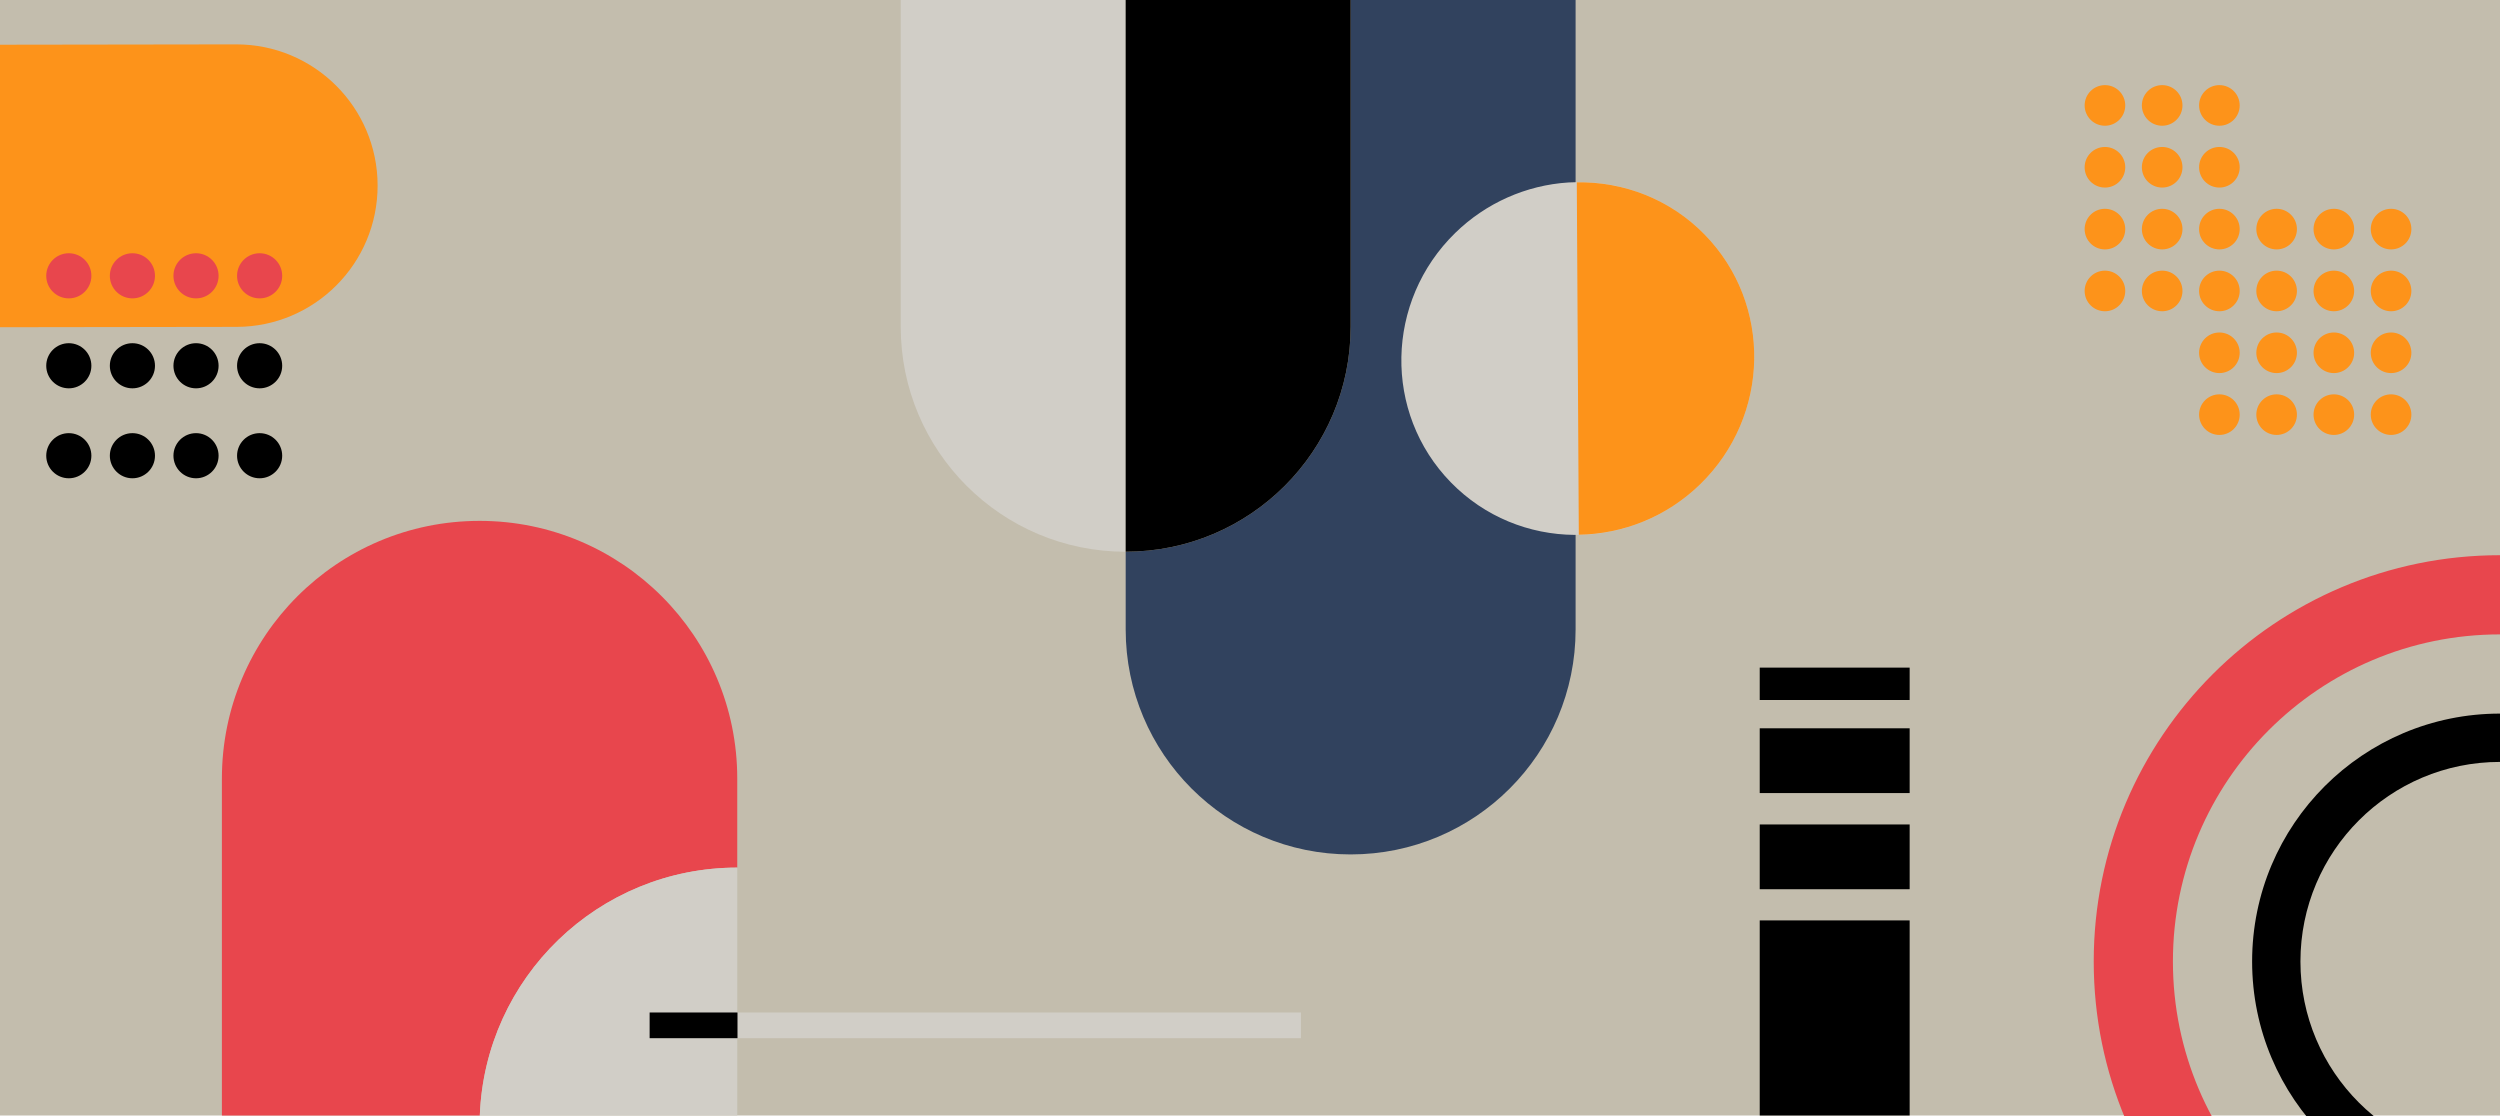
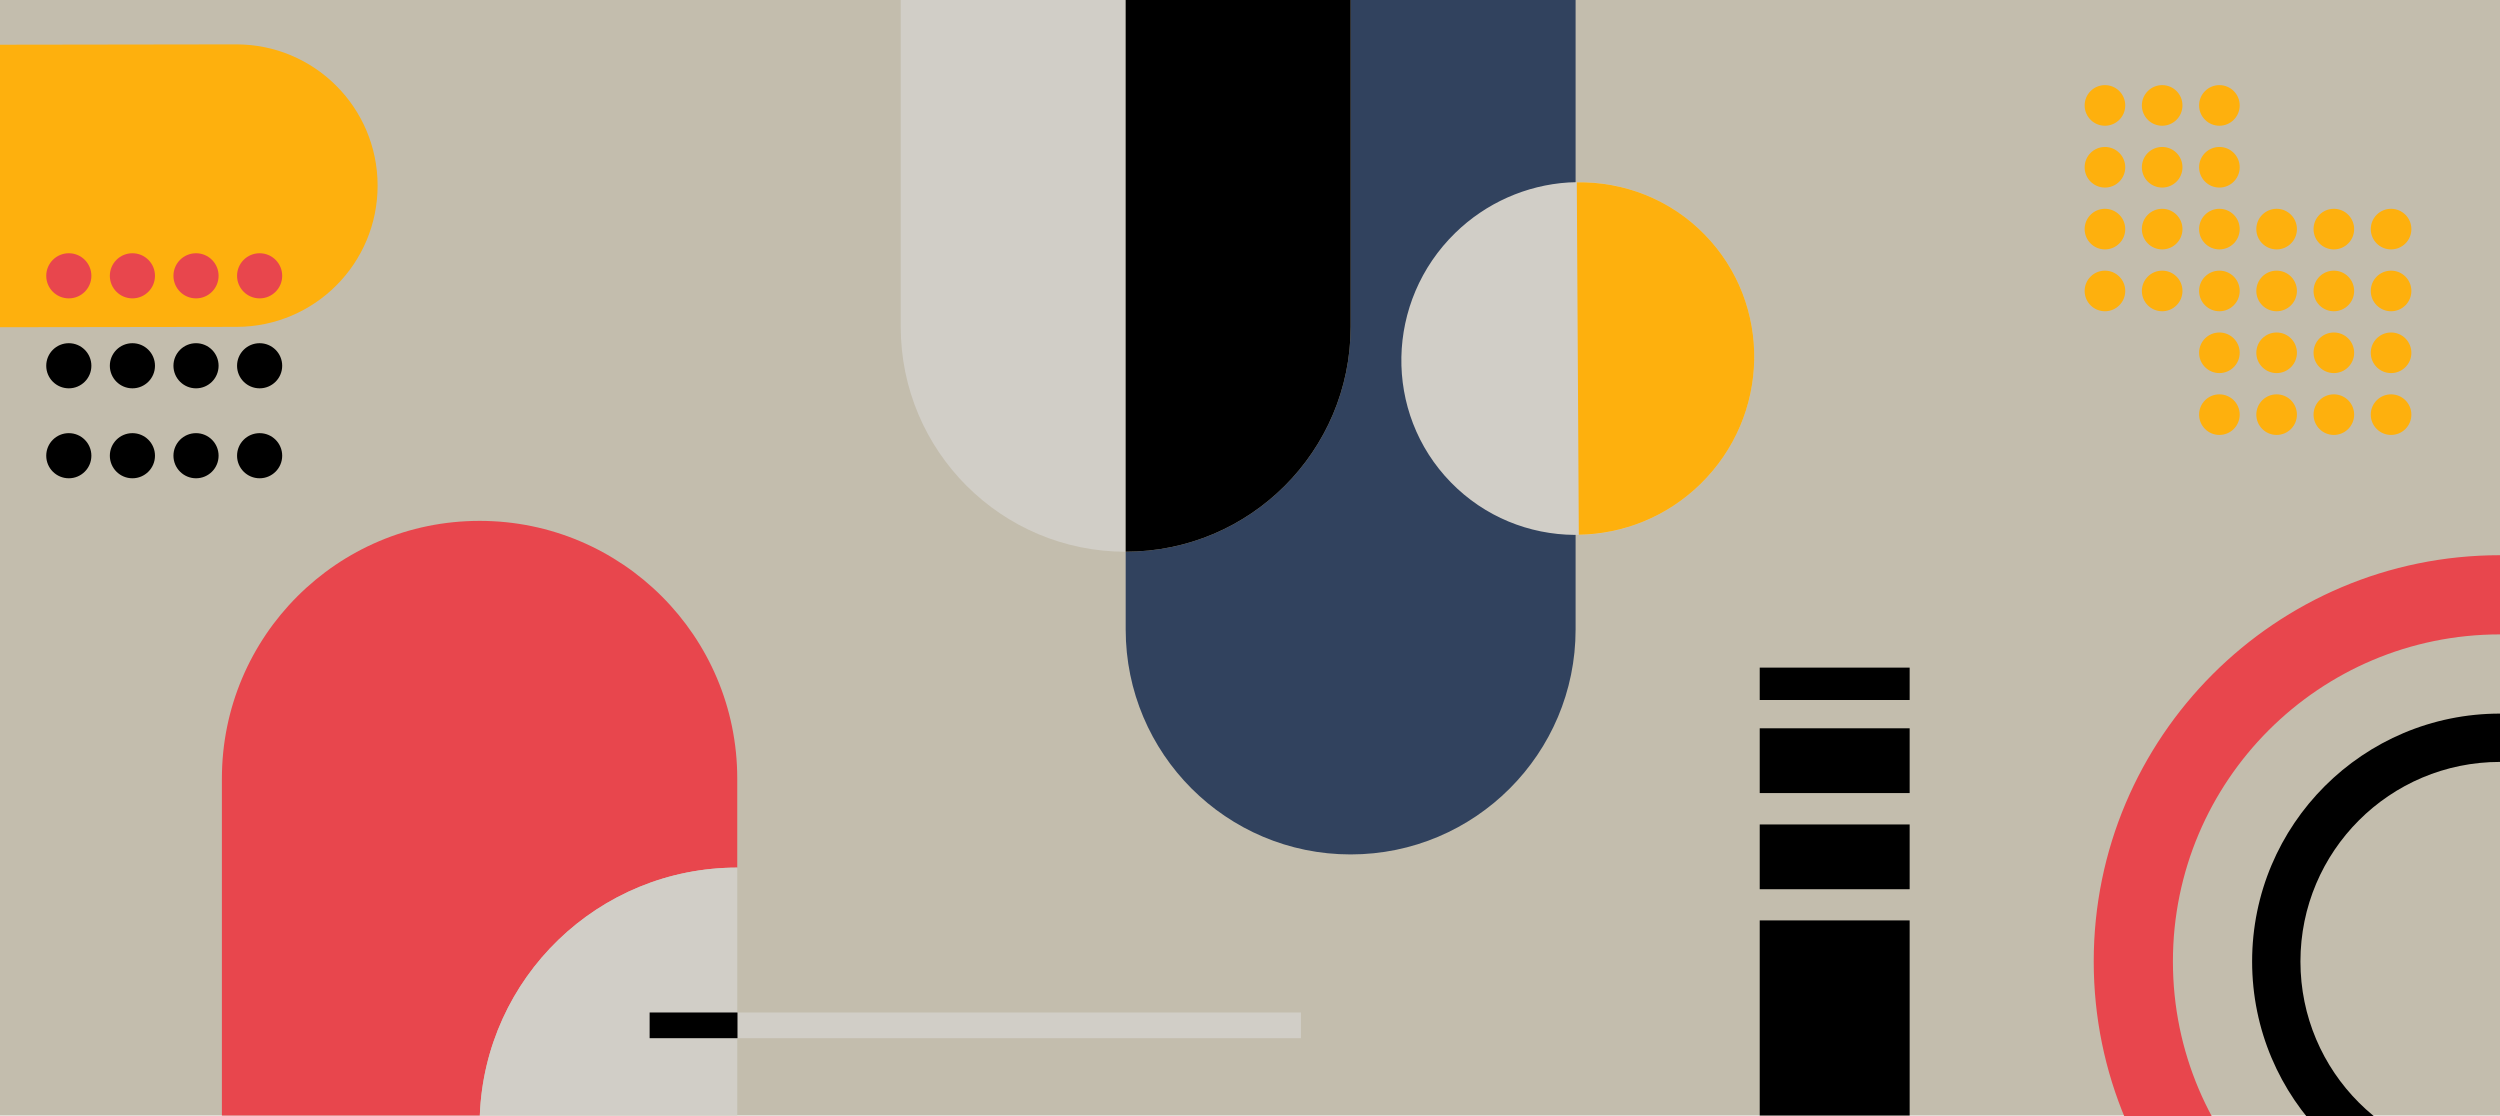
<svg xmlns="http://www.w3.org/2000/svg" xmlns:xlink="http://www.w3.org/1999/xlink" version="1.1" x="0px" y="0px" viewBox="0 0 948 423" xml:space="preserve" id="svg58" width="948" height="423">
  <defs id="defs58">
    <defs id="defs1">
      <rect id="SVGID_1_" width="752" height="423" x="0" y="0" />
    </defs>
    <clipPath id="SVGID_00000129186441618515793110000010375839872262253997_">
      <use xlink:href="#SVGID_1_" style="overflow:visible" id="use1" />
    </clipPath>
    <clipPath clipPathUnits="userSpaceOnUse" id="clipPath58">
      <g id="g59">
        <use xlink:href="#SVGID_1_" style="overflow:visible" id="use59" />
      </g>
    </clipPath>
    <clipPath clipPathUnits="userSpaceOnUse" id="clipPath59">
      <g id="g60" transform="rotate(44.25857)">
        <use xlink:href="#SVGID_1_" style="overflow:visible" id="use60" />
      </g>
    </clipPath>
    <clipPath clipPathUnits="userSpaceOnUse" id="clipPath61">
      <g id="g62">
        <use xlink:href="#SVGID_1_" style="overflow:visible" id="use62" />
      </g>
    </clipPath>
    <clipPath clipPathUnits="userSpaceOnUse" id="clipPath75">
      <g id="g76">
        <use xlink:href="#SVGID_1_" style="overflow:visible" id="use76" />
      </g>
    </clipPath>
    <clipPath clipPathUnits="userSpaceOnUse" id="clipPath76">
      <g id="g77">
        <use xlink:href="#SVGID_1_" style="overflow:visible" id="use77" />
      </g>
    </clipPath>
    <clipPath clipPathUnits="userSpaceOnUse" id="clipPath78">
      <g id="g79">
        <use xlink:href="#SVGID_1_" style="overflow:visible" id="use79" />
      </g>
    </clipPath>
    <clipPath clipPathUnits="userSpaceOnUse" id="clipPath79">
      <g id="g80">
        <use xlink:href="#SVGID_1_" style="overflow:visible" id="use80" />
      </g>
    </clipPath>
    <clipPath clipPathUnits="userSpaceOnUse" id="clipPath80">
      <g id="g81">
        <use xlink:href="#SVGID_1_" style="overflow:visible" id="use81" />
      </g>
    </clipPath>
    <clipPath clipPathUnits="userSpaceOnUse" id="clipPath82">
      <g id="g83">
        <use xlink:href="#SVGID_1_" style="overflow:visible" id="use83" />
      </g>
    </clipPath>
    <clipPath clipPathUnits="userSpaceOnUse" id="clipPath83">
      <g id="g84">
        <use xlink:href="#SVGID_1_" style="overflow:visible" id="use84" />
      </g>
    </clipPath>
    <clipPath clipPathUnits="userSpaceOnUse" id="clipPath85">
      <g id="g86">
        <use xlink:href="#SVGID_1_" style="overflow:visible" id="use86" />
      </g>
    </clipPath>
    <clipPath clipPathUnits="userSpaceOnUse" id="clipPath86">
      <g id="g87">
        <use xlink:href="#SVGID_1_" style="overflow:visible" id="use87" />
      </g>
    </clipPath>
    <clipPath clipPathUnits="userSpaceOnUse" id="clipPath90">
      <g id="g92">
        <g id="g91">
          <use xlink:href="#SVGID_1_" style="overflow:visible" id="use90" />
        </g>
      </g>
    </clipPath>
    <clipPath clipPathUnits="userSpaceOnUse" id="clipPath92">
      <g id="g94">
        <g id="g93">
          <use xlink:href="#SVGID_1_" style="overflow:visible" id="use92" />
        </g>
      </g>
    </clipPath>
    <clipPath clipPathUnits="userSpaceOnUse" id="clipPath94">
      <g id="g96">
        <g id="g95">
          <use xlink:href="#SVGID_1_" style="overflow:visible" id="use94" />
        </g>
      </g>
    </clipPath>
  </defs>
  <path d="M 0,0 V 423 H 948 V 0 Z" style="fill:#c3bdad" id="path16" />
  <path d="m 948,210.531 c -85.085,0 -154.061,68.977 -154.061,154.062 0,85.086 68.976,154.061 154.061,154.061 v -30.031 c -68.5,0 -124.031,-55.53 -124.031,-124.029 0,-68.502 55.531,-124.031 124.031,-124.031 z" style="fill:#e8464d" id="path94" />
  <path d="m 948,270.596 c -51.913,0 -93.996,42.084 -93.996,93.998 0,51.913 42.082,93.996 93.996,93.996 v -18.322 c -41.794,0 -75.674,-33.88 -75.674,-75.674 0,-41.794 33.88,-75.676 75.674,-75.676 z" style="" id="path95" />
  <path d="m 181.855,197.516 c -53.967,0 -97.713,43.749 -97.713,97.713 L 84.141,423 h 97.805 c 1.956,-52.244 44.903,-94.004 97.621,-94.004 v -33.768 c 0,-53.964 -43.744,-97.713 -97.711,-97.713 z" style="fill:#e8464d" id="path103" />
  <path d="m 279.566,328.996 c -52.717,0 -95.665,41.76 -97.621,94.004 h 97.621 z" style="fill:#d1cec7" id="path102" />
  <path d="m 512.162,0 v 123.912 c 0,47.113 -38.192,85.305 -85.303,85.305 v 29.479 c 0,47.11 38.19,85.303 85.303,85.303 47.114,-10e-4 85.305,-38.193 85.305,-85.303 V 0 Z" style="fill:#31425e" id="path65" />
  <path d="m 341.557,0 v 123.912 c 0,47.113 38.192,85.305 85.305,85.305 V 0 Z" style="fill:#d1cec7" id="path63" />
  <path d="m 426.859,0 v 209.215 c 47.111,0 85.305,-38.19 85.305,-85.303 V 0 Z" style="" id="path64" />
  <path d="m 594.748,69.191 a 66.539,67.255 45.741 0 0 -42.885,19.098 66.539,67.255 45.741 0 0 -1.73,94.594 66.539,67.255 45.741 0 0 94.605,0.717 66.539,67.255 45.741 0 0 1.73,-94.592 66.539,67.255 45.741 0 0 -51.721,-19.816 z" style="fill:#d1cec7" id="path66" />
-   <path d="m 597.92,69.131 0.764,133.643 c 16.588,-0.27 33.171,-6.612 46.055,-19.166 26.603,-25.924 27.379,-68.274 1.732,-94.594 C 633.247,75.443 615.579,68.841 597.92,69.131 Z" style="fill:#fd931a" id="path67" />
-   <path d="m 89.551,16.828 -149.875,0.219 0.154,107.123 149.875,-0.217 c 29.584,-0.043 53.527,-24.057 53.484,-53.641 -0.042,-29.579 -24.055,-53.527 -53.639,-53.484 z" style="fill:#fd931a" id="path15" />
+   <path d="m 597.92,69.131 0.764,133.643 c 16.588,-0.27 33.171,-6.612 46.055,-19.166 26.603,-25.924 27.379,-68.274 1.732,-94.594 C 633.247,75.443 615.579,68.841 597.92,69.131 Z" style="fill:#feb00d;fill-opacity:1" id="path67" />
+   <path d="m 89.551,16.828 -149.875,0.219 0.154,107.123 149.875,-0.217 c 29.584,-0.043 53.527,-24.057 53.484,-53.641 -0.042,-29.579 -24.055,-53.527 -53.639,-53.484 z" style="fill:#feb00d;fill-opacity:1" id="path15" />
  <path d="m 98.449,96.031 c -4.725,0 -8.557,3.829 -8.557,8.557 0,4.728 3.832,8.557 8.557,8.557 4.727,0 8.559,-3.829 8.559,-8.557 0,-4.727 -3.831,-8.557 -8.559,-8.557 z" style="fill:#e8464d" id="path62" />
  <path d="m 74.332,96.031 c -4.728,0 -8.561,3.829 -8.561,8.557 0,4.728 3.833,8.557 8.561,8.557 4.725,0 8.557,-3.829 8.557,-8.557 0,-4.727 -3.832,-8.557 -8.557,-8.557 z" style="fill:#e8464d" id="path61" />
  <path d="m 50.211,96.031 c -4.725,0 -8.559,3.829 -8.559,8.557 0,4.728 3.834,8.557 8.559,8.557 4.728,0 8.559,-3.829 8.559,-8.557 0,-4.727 -3.831,-8.557 -8.559,-8.557 z" style="fill:#e8464d" id="path60" />
  <path d="m 26.094,96.031 c -4.728,0 -8.561,3.829 -8.561,8.557 0,4.728 3.833,8.557 8.561,8.557 4.725,0 8.557,-3.829 8.557,-8.557 0,-4.727 -3.832,-8.557 -8.557,-8.557 z" style="fill:#e8464d" id="path59" />
  <path d="m 98.449,130.141 c -4.725,0 -8.557,3.83 -8.557,8.557 0,4.728 3.832,8.558 8.557,8.557 4.727,0 8.559,-3.829 8.559,-8.557 0,-4.727 -3.831,-8.557 -8.559,-8.557 z" style="" id="path58" />
  <path d="m 74.332,130.141 c -4.728,0 -8.561,3.83 -8.561,8.557 0,4.728 3.833,8.558 8.561,8.557 4.725,0 8.557,-3.829 8.557,-8.557 0,-4.727 -3.832,-8.557 -8.557,-8.557 z" style="" id="path57" />
  <path d="m 50.211,130.141 c -4.725,0 -8.559,3.83 -8.559,8.557 0,4.728 3.834,8.558 8.559,8.557 4.728,0 8.559,-3.829 8.559,-8.557 0,-4.727 -3.831,-8.557 -8.559,-8.557 z" style="" id="path56" />
  <path d="m 26.094,130.141 c -4.728,0 -8.561,3.83 -8.561,8.557 0,4.728 3.833,8.558 8.561,8.557 4.725,0 8.557,-3.829 8.557,-8.557 0,-4.727 -3.832,-8.557 -8.557,-8.557 z" style="" id="path55" />
  <path d="m 98.449,164.25 c -4.725,0 -8.557,3.83 -8.557,8.557 0,4.728 3.832,8.557 8.557,8.557 4.727,0 8.559,-3.829 8.559,-8.557 0,-4.727 -3.831,-8.557 -8.559,-8.557 z" style="" id="path28" />
  <path d="m 74.332,164.25 c -4.728,0 -8.561,3.83 -8.561,8.557 0,4.728 3.833,8.557 8.561,8.557 4.725,0 8.557,-3.829 8.557,-8.557 0,-4.727 -3.832,-8.557 -8.557,-8.557 z" style="" id="path27" />
  <path d="m 50.211,164.25 c -4.725,0 -8.559,3.83 -8.559,8.557 0,4.728 3.834,8.557 8.559,8.557 4.728,0 8.559,-3.829 8.559,-8.557 0,-4.727 -3.831,-8.557 -8.559,-8.557 z" style="" id="path26" />
  <path d="m 26.094,164.25 c -4.728,0 -8.561,3.83 -8.561,8.557 0,4.728 3.833,8.557 8.561,8.557 4.725,0 8.557,-3.829 8.557,-8.557 0,-4.727 -3.832,-8.557 -8.557,-8.557 z" style="" id="path25" />
  <path d="M 667.285,349.02 V 423 h 56.855 v -73.98 z" style="" id="path99" />
  <path d="m 667.285,312.635 v 24.559 h 56.855 v -24.559 z" style="" id="path98" />
  <path d="m 667.285,276.17 v 24.561 h 56.855 v -24.561 z" style="" id="path97" />
  <path d="m 667.285,253.16 v 12.279 h 56.855 v -12.279 z" style="" id="path96" />
-   <path d="m 798.195,32.277 c -4.252,0 -7.701,3.447 -7.701,7.699 0,4.253 3.448,7.705 7.701,7.705 4.253,0 7.701,-3.452 7.701,-7.705 0,-4.252 -3.448,-7.699 -7.701,-7.699 z" style="fill:#fd931a" id="path93" />
-   <path d="m 819.896,32.277 c -4.252,0 -7.701,3.447 -7.701,7.699 0,4.253 3.448,7.705 7.701,7.705 4.249,0 7.697,-3.452 7.697,-7.705 0,-4.252 -3.447,-7.699 -7.697,-7.699 z" style="fill:#fd931a" id="path92" />
-   <path d="m 841.598,32.277 c -4.255,0 -7.703,3.447 -7.703,7.699 0,4.253 3.447,7.705 7.703,7.705 4.252,0 7.697,-3.452 7.697,-7.705 0,-4.252 -3.445,-7.699 -7.697,-7.699 z" style="fill:#fd931a" id="path91" />
-   <path d="m 798.195,55.729 c -4.252,0 -7.701,3.445 -7.701,7.701 0,4.252 3.448,7.697 7.701,7.697 4.253,0 7.701,-3.445 7.701,-7.697 0,-4.256 -3.448,-7.7 -7.701,-7.701 z" style="fill:#fd931a" id="path90" />
-   <path d="m 819.896,55.729 c -4.252,0 -7.701,3.445 -7.701,7.701 0,4.252 3.448,7.697 7.701,7.697 4.249,0 7.697,-3.445 7.697,-7.697 0,-4.256 -3.447,-7.7 -7.697,-7.701 z" style="fill:#fd931a" id="path89" />
-   <path d="m 841.598,55.729 c -4.255,0 -7.703,3.445 -7.703,7.701 0,4.252 3.447,7.697 7.703,7.697 4.252,0 7.697,-3.445 7.697,-7.697 0,-4.256 -3.445,-7.7 -7.697,-7.701 z" style="fill:#fd931a" id="path88" />
-   <path d="m 798.195,79.176 c -4.252,0 -7.701,3.448 -7.701,7.701 0,4.252 3.448,7.701 7.701,7.701 4.253,0 7.701,-3.449 7.701,-7.701 0,-4.253 -3.448,-7.7 -7.701,-7.701 z" style="fill:#fd931a" id="path87" />
-   <path d="m 819.896,79.176 c -4.252,0 -7.701,3.448 -7.701,7.701 0,4.252 3.448,7.701 7.701,7.701 4.249,0 7.697,-3.449 7.697,-7.701 0,-4.253 -3.447,-7.7 -7.697,-7.701 z" style="fill:#fd931a" id="path86" />
-   <path d="m 841.598,79.176 c -4.255,0 -7.703,3.448 -7.703,7.701 0,4.252 3.447,7.701 7.703,7.701 4.252,0 7.697,-3.449 7.697,-7.701 0,-4.253 -3.445,-7.7 -7.697,-7.701 z" style="fill:#fd931a" id="path85" />
-   <path d="m 863.293,79.176 c -4.253,0 -7.697,3.448 -7.697,7.701 0,4.252 3.444,7.701 7.697,7.701 4.253,0 7.701,-3.449 7.701,-7.701 0,-4.253 -3.447,-7.7 -7.701,-7.701 z" style="fill:#fd931a" id="path84" />
-   <path d="m 884.994,79.176 c -4.252,0 -7.699,3.448 -7.699,7.701 0,4.252 3.446,7.701 7.699,7.701 4.253,0 7.701,-3.449 7.701,-7.701 0,-4.253 -3.448,-7.7 -7.701,-7.701 z" style="fill:#fd931a" id="path83" />
-   <path d="m 906.691,79.176 c -4.249,0 -7.697,3.448 -7.697,7.701 0,4.252 3.447,7.701 7.697,7.701 4.252,0 7.703,-3.449 7.703,-7.701 0,-4.253 -3.451,-7.7 -7.703,-7.701 z" style="fill:#fd931a" id="path82" />
-   <path d="m 798.195,102.629 c -4.252,0 -7.701,3.448 -7.701,7.701 0,4.252 3.448,7.701 7.701,7.701 4.253,0 7.701,-3.449 7.701,-7.701 0,-4.253 -3.448,-7.701 -7.701,-7.701 z" style="fill:#fd931a" id="path81" />
-   <path d="m 819.896,102.629 c -4.252,0 -7.701,3.448 -7.701,7.701 0,4.252 3.448,7.701 7.701,7.701 4.249,0 7.697,-3.449 7.697,-7.701 0,-4.253 -3.447,-7.701 -7.697,-7.701 z" style="fill:#fd931a" id="path80" />
-   <path d="m 841.598,102.629 c -4.255,0 -7.703,3.448 -7.703,7.701 0,4.252 3.447,7.701 7.703,7.701 4.252,0 7.697,-3.449 7.697,-7.701 0,-4.253 -3.445,-7.701 -7.697,-7.701 z" style="fill:#fd931a" id="path79" />
-   <path d="m 863.293,102.629 c -4.253,0 -7.697,3.448 -7.697,7.701 0,4.252 3.444,7.701 7.697,7.701 4.253,0 7.701,-3.449 7.701,-7.701 0,-4.253 -3.447,-7.701 -7.701,-7.701 z" style="fill:#fd931a" id="path78" />
-   <path d="m 884.994,102.629 c -4.252,0 -7.699,3.448 -7.699,7.701 0,4.252 3.446,7.701 7.699,7.701 4.253,0 7.701,-3.449 7.701,-7.701 0,-4.253 -3.448,-7.701 -7.701,-7.701 z" style="fill:#fd931a" id="path77" />
-   <path d="m 906.691,102.629 c -4.249,0 -7.697,3.448 -7.697,7.701 0,4.252 3.447,7.701 7.697,7.701 4.252,0 7.703,-3.449 7.703,-7.701 0,-4.253 -3.451,-7.701 -7.703,-7.701 z" style="fill:#fd931a" id="path76" />
-   <path d="m 841.598,126.08 c -4.255,0 -7.703,3.444 -7.703,7.703 0,4.246 3.447,7.693 7.703,7.693 4.252,0 7.697,-3.447 7.697,-7.693 0,-4.259 -3.445,-7.704 -7.697,-7.703 z" style="fill:#fd931a" id="path75" />
-   <path d="m 863.293,126.08 c -4.253,0 -7.697,3.444 -7.697,7.703 0,4.246 3.444,7.693 7.697,7.693 4.253,0 7.701,-3.447 7.701,-7.693 0,-4.259 -3.447,-7.704 -7.701,-7.703 z" style="fill:#fd931a" id="path74" />
-   <path d="m 884.994,126.08 c -4.252,0 -7.699,3.444 -7.699,7.703 0,4.246 3.446,7.693 7.699,7.693 4.253,0 7.701,-3.447 7.701,-7.693 0,-4.259 -3.448,-7.704 -7.701,-7.703 z" style="fill:#fd931a" id="path73" />
-   <path d="m 906.691,126.08 c -4.249,0 -7.697,3.444 -7.697,7.703 0,4.246 3.447,7.693 7.697,7.693 4.252,0 7.703,-3.447 7.703,-7.693 0,-4.259 -3.451,-7.704 -7.703,-7.703 z" style="fill:#fd931a" id="path72" />
-   <path d="m 841.598,149.533 c -4.255,0 -7.703,3.443 -7.703,7.695 0,4.253 3.447,7.701 7.703,7.701 4.252,0 7.697,-3.448 7.697,-7.701 0,-4.252 -3.445,-7.695 -7.697,-7.695 z" style="fill:#fd931a" id="path71" />
-   <path d="m 863.293,149.533 c -4.253,0 -7.697,3.443 -7.697,7.695 0,4.253 3.444,7.701 7.697,7.701 4.253,0 7.701,-3.448 7.701,-7.701 0,-4.252 -3.447,-7.695 -7.701,-7.695 z" style="fill:#fd931a" id="path70" />
-   <path d="m 884.994,149.533 c -4.252,0 -7.699,3.443 -7.699,7.695 0,4.253 3.446,7.701 7.699,7.701 4.253,0 7.701,-3.448 7.701,-7.701 0,-4.252 -3.448,-7.695 -7.701,-7.695 z" style="fill:#fd931a" id="path69" />
-   <path d="m 906.691,149.533 c -4.249,0 -7.697,3.443 -7.697,7.695 0,4.253 3.447,7.701 7.697,7.701 4.252,0 7.703,-3.448 7.703,-7.701 0,-4.252 -3.451,-7.695 -7.703,-7.695 z" style="fill:#fd931a" id="path68" />
+   <path d="m 798.195,32.277 c -4.252,0 -7.701,3.447 -7.701,7.699 0,4.253 3.448,7.705 7.701,7.705 4.253,0 7.701,-3.452 7.701,-7.705 0,-4.252 -3.448,-7.699 -7.701,-7.699 z" style="fill:#feb00d;fill-opacity:1" id="path93" />
+   <path d="m 819.896,32.277 c -4.252,0 -7.701,3.447 -7.701,7.699 0,4.253 3.448,7.705 7.701,7.705 4.249,0 7.697,-3.452 7.697,-7.705 0,-4.252 -3.447,-7.699 -7.697,-7.699 z" style="fill:#feb00d;fill-opacity:1" id="path92" />
+   <path d="m 841.598,32.277 c -4.255,0 -7.703,3.447 -7.703,7.699 0,4.253 3.447,7.705 7.703,7.705 4.252,0 7.697,-3.452 7.697,-7.705 0,-4.252 -3.445,-7.699 -7.697,-7.699 z" style="fill:#feb00d;fill-opacity:1" id="path91" />
+   <path d="m 798.195,55.729 c -4.252,0 -7.701,3.445 -7.701,7.701 0,4.252 3.448,7.697 7.701,7.697 4.253,0 7.701,-3.445 7.701,-7.697 0,-4.256 -3.448,-7.7 -7.701,-7.701 z" style="fill:#feb00d;fill-opacity:1" id="path90" />
+   <path d="m 819.896,55.729 c -4.252,0 -7.701,3.445 -7.701,7.701 0,4.252 3.448,7.697 7.701,7.697 4.249,0 7.697,-3.445 7.697,-7.697 0,-4.256 -3.447,-7.7 -7.697,-7.701 z" style="fill:#feb00d;fill-opacity:1" id="path89" />
+   <path d="m 841.598,55.729 c -4.255,0 -7.703,3.445 -7.703,7.701 0,4.252 3.447,7.697 7.703,7.697 4.252,0 7.697,-3.445 7.697,-7.697 0,-4.256 -3.445,-7.7 -7.697,-7.701 z" style="fill:#feb00d;fill-opacity:1" id="path88" />
+   <path d="m 798.195,79.176 c -4.252,0 -7.701,3.448 -7.701,7.701 0,4.252 3.448,7.701 7.701,7.701 4.253,0 7.701,-3.449 7.701,-7.701 0,-4.253 -3.448,-7.7 -7.701,-7.701 z" style="fill:#feb00d;fill-opacity:1" id="path87" />
+   <path d="m 819.896,79.176 c -4.252,0 -7.701,3.448 -7.701,7.701 0,4.252 3.448,7.701 7.701,7.701 4.249,0 7.697,-3.449 7.697,-7.701 0,-4.253 -3.447,-7.7 -7.697,-7.701 z" style="fill:#feb00d;fill-opacity:1" id="path86" />
+   <path d="m 841.598,79.176 c -4.255,0 -7.703,3.448 -7.703,7.701 0,4.252 3.447,7.701 7.703,7.701 4.252,0 7.697,-3.449 7.697,-7.701 0,-4.253 -3.445,-7.7 -7.697,-7.701 z" style="fill:#feb00d;fill-opacity:1" id="path85" />
+   <path d="m 863.293,79.176 c -4.253,0 -7.697,3.448 -7.697,7.701 0,4.252 3.444,7.701 7.697,7.701 4.253,0 7.701,-3.449 7.701,-7.701 0,-4.253 -3.447,-7.7 -7.701,-7.701 z" style="fill:#feb00d;fill-opacity:1" id="path84" />
+   <path d="m 884.994,79.176 c -4.252,0 -7.699,3.448 -7.699,7.701 0,4.252 3.446,7.701 7.699,7.701 4.253,0 7.701,-3.449 7.701,-7.701 0,-4.253 -3.448,-7.7 -7.701,-7.701 z" style="fill:#feb00d;fill-opacity:1" id="path83" />
+   <path d="m 906.691,79.176 c -4.249,0 -7.697,3.448 -7.697,7.701 0,4.252 3.447,7.701 7.697,7.701 4.252,0 7.703,-3.449 7.703,-7.701 0,-4.253 -3.451,-7.7 -7.703,-7.701 z" style="fill:#feb00d;fill-opacity:1" id="path82" />
+   <path d="m 798.195,102.629 c -4.252,0 -7.701,3.448 -7.701,7.701 0,4.252 3.448,7.701 7.701,7.701 4.253,0 7.701,-3.449 7.701,-7.701 0,-4.253 -3.448,-7.701 -7.701,-7.701 z" style="fill:#feb00d;fill-opacity:1" id="path81" />
+   <path d="m 819.896,102.629 c -4.252,0 -7.701,3.448 -7.701,7.701 0,4.252 3.448,7.701 7.701,7.701 4.249,0 7.697,-3.449 7.697,-7.701 0,-4.253 -3.447,-7.701 -7.697,-7.701 z" style="fill:#feb00d;fill-opacity:1" id="path80" />
+   <path d="m 841.598,102.629 c -4.255,0 -7.703,3.448 -7.703,7.701 0,4.252 3.447,7.701 7.703,7.701 4.252,0 7.697,-3.449 7.697,-7.701 0,-4.253 -3.445,-7.701 -7.697,-7.701 z" style="fill:#feb00d;fill-opacity:1" id="path79" />
+   <path d="m 863.293,102.629 c -4.253,0 -7.697,3.448 -7.697,7.701 0,4.252 3.444,7.701 7.697,7.701 4.253,0 7.701,-3.449 7.701,-7.701 0,-4.253 -3.447,-7.701 -7.701,-7.701 z" style="fill:#feb00d;fill-opacity:1" id="path78" />
+   <path d="m 884.994,102.629 c -4.252,0 -7.699,3.448 -7.699,7.701 0,4.252 3.446,7.701 7.699,7.701 4.253,0 7.701,-3.449 7.701,-7.701 0,-4.253 -3.448,-7.701 -7.701,-7.701 z" style="fill:#feb00d;fill-opacity:1" id="path77" />
+   <path d="m 906.691,102.629 c -4.249,0 -7.697,3.448 -7.697,7.701 0,4.252 3.447,7.701 7.697,7.701 4.252,0 7.703,-3.449 7.703,-7.701 0,-4.253 -3.451,-7.701 -7.703,-7.701 z" style="fill:#feb00d;fill-opacity:1" id="path76" />
+   <path d="m 841.598,126.08 c -4.255,0 -7.703,3.444 -7.703,7.703 0,4.246 3.447,7.693 7.703,7.693 4.252,0 7.697,-3.447 7.697,-7.693 0,-4.259 -3.445,-7.704 -7.697,-7.703 z" style="fill:#feb00d;fill-opacity:1" id="path75" />
+   <path d="m 863.293,126.08 c -4.253,0 -7.697,3.444 -7.697,7.703 0,4.246 3.444,7.693 7.697,7.693 4.253,0 7.701,-3.447 7.701,-7.693 0,-4.259 -3.447,-7.704 -7.701,-7.703 z" style="fill:#feb00d;fill-opacity:1" id="path74" />
+   <path d="m 884.994,126.08 c -4.252,0 -7.699,3.444 -7.699,7.703 0,4.246 3.446,7.693 7.699,7.693 4.253,0 7.701,-3.447 7.701,-7.693 0,-4.259 -3.448,-7.704 -7.701,-7.703 z" style="fill:#feb00d;fill-opacity:1" id="path73" />
+   <path d="m 906.691,126.08 c -4.249,0 -7.697,3.444 -7.697,7.703 0,4.246 3.447,7.693 7.697,7.693 4.252,0 7.703,-3.447 7.703,-7.693 0,-4.259 -3.451,-7.704 -7.703,-7.703 z" style="fill:#feb00d;fill-opacity:1" id="path72" />
+   <path d="m 841.598,149.533 c -4.255,0 -7.703,3.443 -7.703,7.695 0,4.253 3.447,7.701 7.703,7.701 4.252,0 7.697,-3.448 7.697,-7.701 0,-4.252 -3.445,-7.695 -7.697,-7.695 z" style="fill:#feb00d;fill-opacity:1" id="path71" />
+   <path d="m 863.293,149.533 c -4.253,0 -7.697,3.443 -7.697,7.695 0,4.253 3.444,7.701 7.697,7.701 4.253,0 7.701,-3.448 7.701,-7.701 0,-4.252 -3.447,-7.695 -7.701,-7.695 z" style="fill:#feb00d;fill-opacity:1" id="path70" />
+   <path d="m 884.994,149.533 c -4.252,0 -7.699,3.443 -7.699,7.695 0,4.253 3.446,7.701 7.699,7.701 4.253,0 7.701,-3.448 7.701,-7.701 0,-4.252 -3.448,-7.695 -7.701,-7.695 z" style="fill:#feb00d;fill-opacity:1" id="path69" />
+   <path d="m 906.691,149.533 c -4.249,0 -7.697,3.443 -7.697,7.695 0,4.253 3.447,7.701 7.697,7.701 4.252,0 7.703,-3.448 7.703,-7.701 0,-4.252 -3.451,-7.695 -7.703,-7.695 z" style="fill:#feb00d;fill-opacity:1" id="path68" />
  <path d="m 246.34,383.936 v 9.748 h 246.975 v -9.748 z" style="fill:#d1cec7" id="path100" />
  <path d="m 246.34,383.936 v 9.748 h 33.318 v -9.748 z" style="" id="path101" />
</svg>
